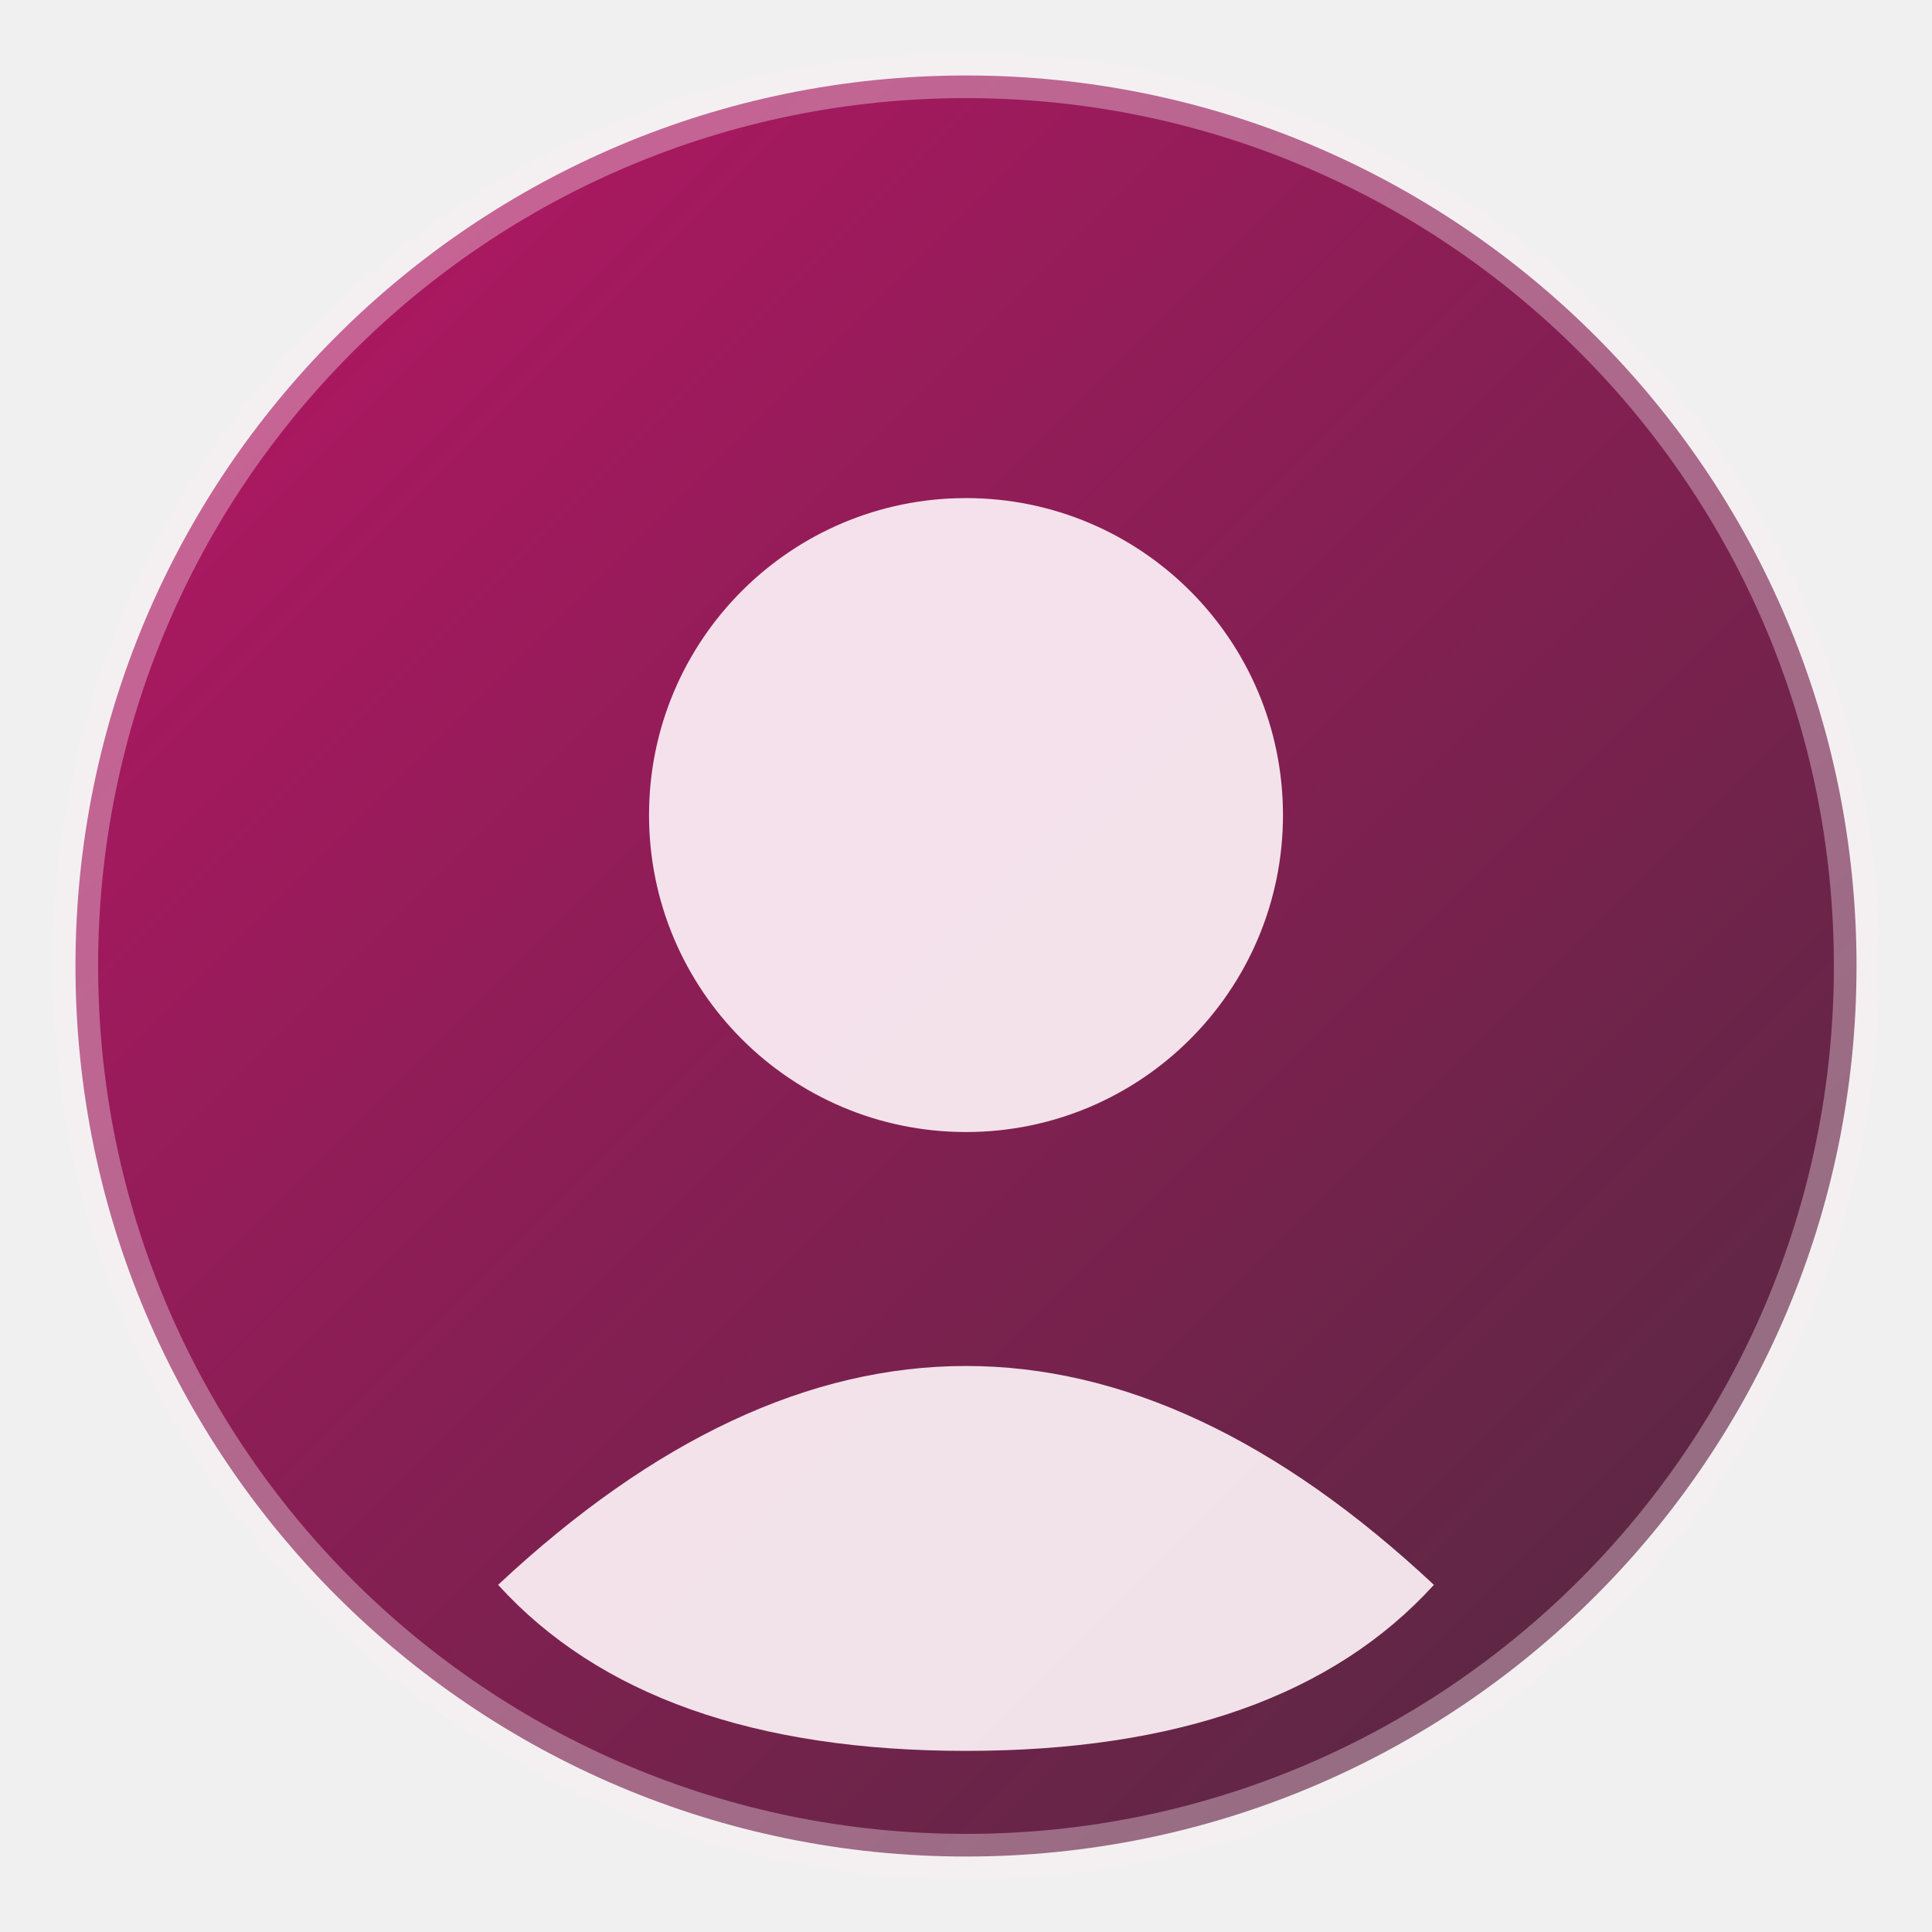
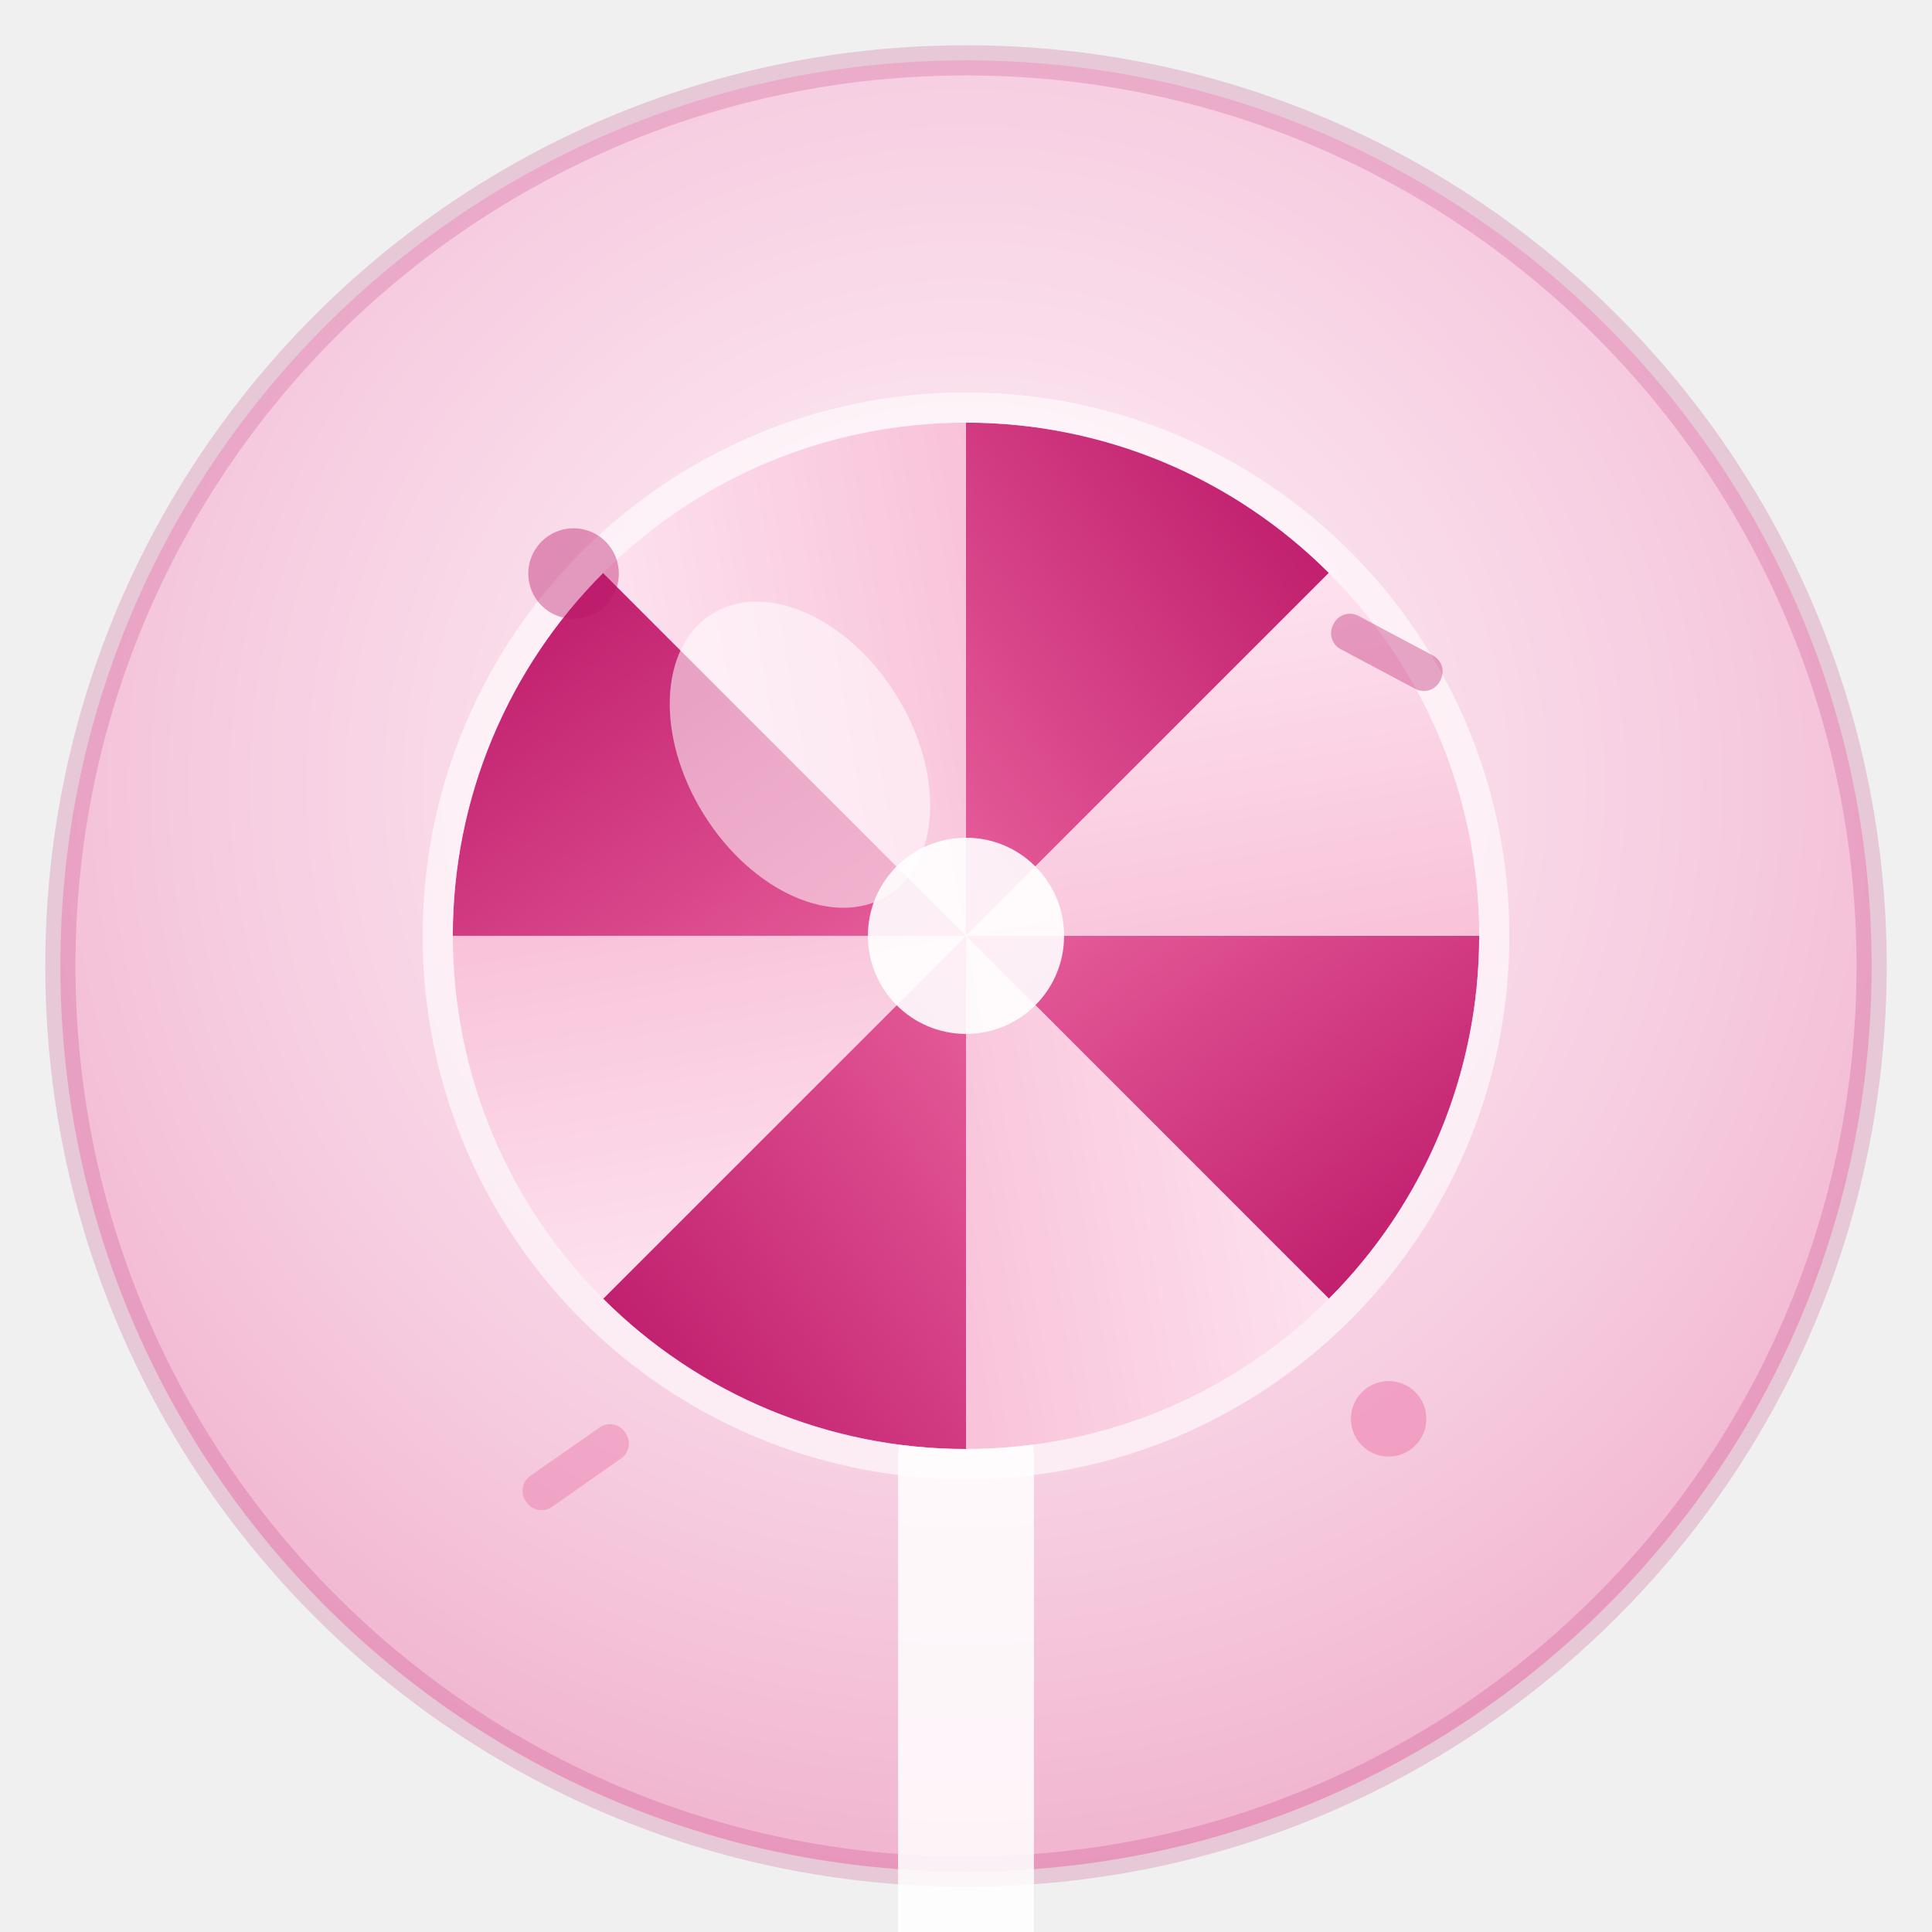
- <svg xmlns="http://www.w3.org/2000/svg" width="256" height="256" viewBox="0 0 256 256" role="img" aria-label="糖果头像">
+ <svg xmlns="http://www.w3.org/2000/svg" width="128" height="128" viewBox="0 0 128 128" role="img" aria-label="糖果粉用户头像 - 棒棒糖">
  <defs>
-     <linearGradient id="ag" x1="0%" y1="0%" x2="100%" y2="100%">
-       <stop offset="0%" stop-color="#BA1567" />
-       <stop offset="100%" stop-color="#4E2A3E" />
+     <radialGradient id="auBg" cx="50%" cy="40%" r="65%">
+       <stop offset="0%" stop-color="#FEF4F9" />
+       <stop offset="60%" stop-color="#F7CFE2" />
+       <stop offset="100%" stop-color="#EFAFCB" />
+     </radialGradient>
+     <linearGradient id="auA" x1="0%" y1="0%" x2="100%" y2="100%">
+       <stop offset="0%" stop-color="#E8609C" />
+       <stop offset="100%" stop-color="#BA1567" />
+     </linearGradient>
+     <linearGradient id="auB" x1="100%" y1="0%" x2="0%" y2="100%">
+       <stop offset="0%" stop-color="#FDE1EE" />
+       <stop offset="100%" stop-color="#F6B1CE" />
    </linearGradient>
  </defs>
-   <circle cx="128" cy="128" r="118" fill="url(#ag)" />
-   <circle cx="128" cy="128" r="118" fill="none" stroke="#FDF2F7" stroke-width="6" opacity="0.35" />
-   <circle cx="128" cy="108" r="42" fill="#FDF2F7" opacity="0.92" />
-   <path d="M66 210 q62 -58 124 0 q-20 22 -62 22 q-42 0 -62 -22z" fill="#FDF2F7" opacity="0.92" />
+   <circle cx="64" cy="64" r="60" fill="url(#auBg)" />
+   <circle cx="64" cy="64" r="60" fill="none" stroke="#BA1567" stroke-opacity="0.18" stroke-width="2" />
+   <g transform="translate(64 62)">
+     <rect x="-4.5" y="30" width="9" height="62" rx="4.5" fill="#ffffff" opacity="0.85" />
+     <path d="M0 0 L34 0 A34 34 0 0 1 24.04 24.04 Z" fill="url(#auA)" />
+     <path d="M0 0 L34 0 A34 34 0 0 1 24.04 24.04 Z" fill="url(#auB)" transform="rotate(45)" />
+     <path d="M0 0 L34 0 A34 34 0 0 1 24.04 24.04 Z" fill="url(#auA)" transform="rotate(90)" />
+     <path d="M0 0 L34 0 A34 34 0 0 1 24.04 24.04 Z" fill="url(#auB)" transform="rotate(135)" />
+     <path d="M0 0 L34 0 A34 34 0 0 1 24.04 24.04 Z" fill="url(#auA)" transform="rotate(180)" />
+     <path d="M0 0 L34 0 A34 34 0 0 1 24.04 24.04 Z" fill="url(#auB)" transform="rotate(225)" />
+     <path d="M0 0 L34 0 A34 34 0 0 1 24.04 24.04 Z" fill="url(#auA)" transform="rotate(270)" />
+     <path d="M0 0 L34 0 A34 34 0 0 1 24.04 24.04 Z" fill="url(#auB)" transform="rotate(315)" />
+     <circle cx="0" cy="0" r="6.5" fill="#ffffff" opacity="0.9" />
+     <ellipse cx="-11" cy="-12" rx="7.5" ry="11" fill="#ffffff" opacity="0.55" transform="rotate(-32 -11 -12)" />
+     <circle cx="0" cy="0" r="35" fill="none" stroke="#ffffff" stroke-opacity="0.6" stroke-width="2" />
+   </g>
+   <circle cx="38" cy="38" r="3" fill="#BA1567" opacity="0.4" />
+   <circle cx="92" cy="94" r="2.5" fill="#E8609C" opacity="0.4" />
+   <rect x="88" y="42" width="8" height="2.5" rx="1.2" fill="#BA1567" opacity="0.35" transform="rotate(28 92 43)" />
+   <rect x="34" y="96" width="8" height="2.5" rx="1.2" fill="#E8609C" opacity="0.35" transform="rotate(-35 38 97)" />
</svg>
